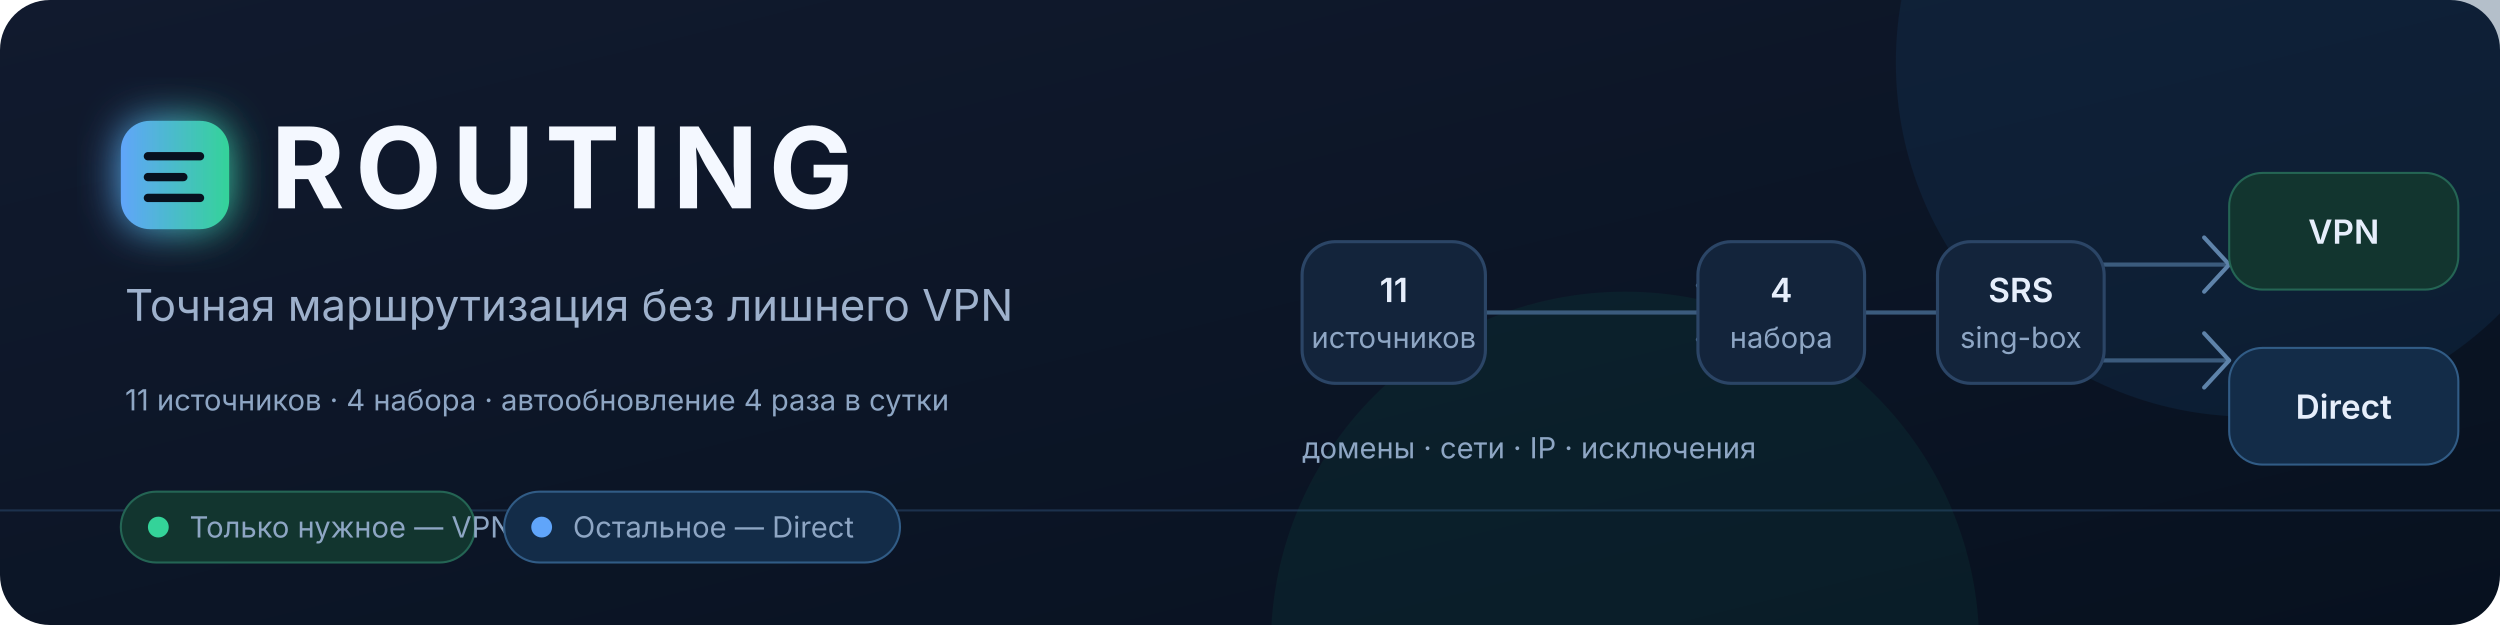
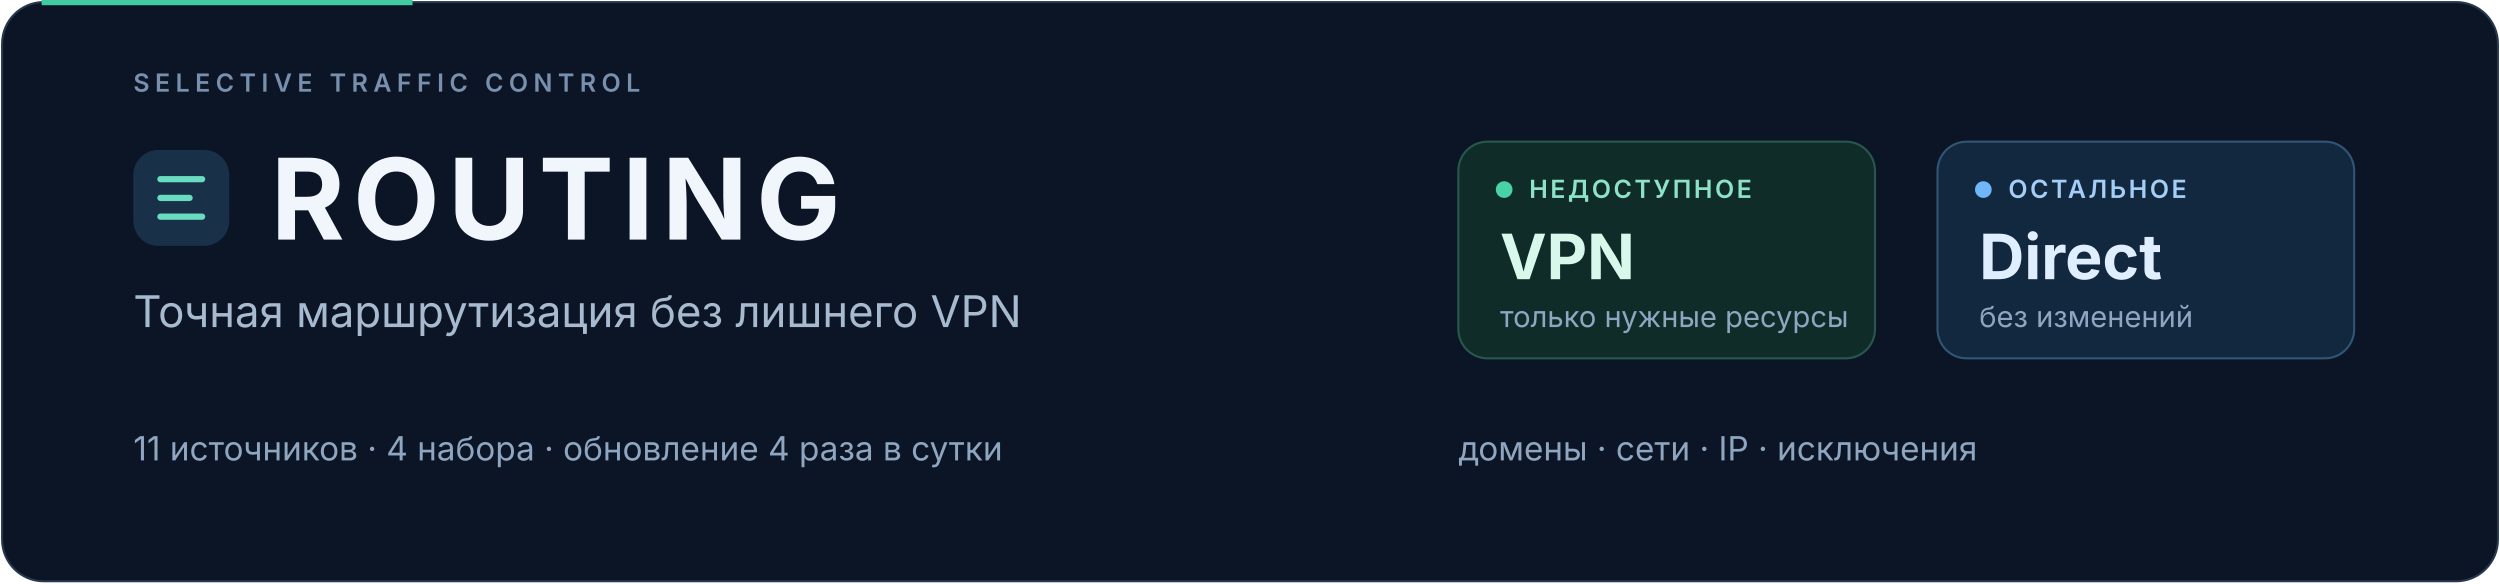
- <svg xmlns="http://www.w3.org/2000/svg" width="1200" height="300" viewBox="0 0 1200 300" role="img" aria-labelledby="title desc">
+ <svg xmlns="http://www.w3.org/2000/svg" width="1200" height="280" viewBox="0 0 1200 280" role="img" aria-labelledby="title desc">
  <defs>
-     <linearGradient id="bg" x1="0" y1="0" x2="1" y2="1">
-       <stop offset="0" stop-color="#111a2e" />
-       <stop offset="1" stop-color="#07111f" />
-     </linearGradient>
-     <linearGradient id="route" x1="0" y1="0" x2="1" y2="0">
-       <stop offset="0" stop-color="#60a5fa" />
-       <stop offset="1" stop-color="#34d399" />
-     </linearGradient>
-     <filter id="glow" x="-40%" y="-40%" width="180%" height="180%">
-       <feGaussianBlur stdDeviation="10" result="blur" />
-       <feMerge>
-         <feMergeNode in="blur" />
-         <feMergeNode in="SourceGraphic" />
-       </feMerge>
-     </filter>
    <style>
-       .title{font:700 54px system-ui,-apple-system,"Segoe UI",sans-serif;fill:#f4f8ff;letter-spacing:5px}
-       .subtitle{font:400 21px system-ui,-apple-system,"Segoe UI",sans-serif;fill:#9eb1cc}
-       .label{font:600 16px system-ui,-apple-system,"Segoe UI",sans-serif;fill:#e6eefb}
-       .small{font:400 14px system-ui,-apple-system,"Segoe UI",sans-serif;fill:#8ea6c4}
-       .node{fill:#13243b;stroke:#2b4566;stroke-width:1.5}
-       .vpn{fill:#34d399}.direct{fill:#60a5fa}
+       .overline{font:600 12px system-ui,-apple-system,"Segoe UI",sans-serif;letter-spacing:2.6px;fill:#7890ad}
+       .brand{font:650 54px system-ui,-apple-system,"Segoe UI",sans-serif;letter-spacing:4px;fill:#f1f6fd}
+       .subtitle{font:400 21px system-ui,-apple-system,"Segoe UI",sans-serif;fill:#a8bad0}
+       .stats{font:400 16px system-ui,-apple-system,"Segoe UI",sans-serif;fill:#8fa6c0}
+       .card-label{font:600 12px system-ui,-apple-system,"Segoe UI",sans-serif;letter-spacing:1.2px}
+       .card-value{font:650 30px system-ui,-apple-system,"Segoe UI",sans-serif}
+       .card-note{font:400 14px system-ui,-apple-system,"Segoe UI",sans-serif;fill:#8fa6c0}
    </style>
  </defs>
-   <rect width="1200" height="300" rx="24" fill="url(#bg)" />
-   <path d="M0 245H1200" stroke="#1c314d" />
-   <circle cx="1080" cy="30" r="170" fill="#123457" opacity=".32" />
-   <circle cx="780" cy="310" r="170" fill="#0d5a4b" opacity=".16" />
-   <g transform="translate(58 58)">
-     <rect x="0" y="0" width="52" height="52" rx="14" fill="url(#route)" filter="url(#glow)" />
-     <path d="M13 17h25M13 27h17M13 37h25" stroke="#07111f" stroke-width="4" stroke-linecap="round" />
-     <text x="72" y="42" class="title">ROUTING</text>
-     <text x="2" y="96" class="subtitle">Точная маршрутизация без лишнего VPN</text>
-     <text x="2" y="139" class="small">11 источников  ·  4 набора  ·  автообновление 4 раза в сутки</text>
-     <g transform="translate(0 178)">
-       <rect width="170" height="34" rx="17" fill="#12352f" stroke="#246554" />
-       <circle cx="18" cy="17" r="5" class="vpn" />
-       <text x="33" y="22" class="small" fill="#b9f4df">Только нужное — VPN</text>
-       <rect x="184" width="190" height="34" rx="17" fill="#132c48" stroke="#315c86" />
-       <circle cx="202" cy="17" r="5" class="direct" />
-       <text x="217" y="22" class="small" fill="#c5e0ff">Остальное — Direct</text>
-     </g>
+   <rect x="1" y="1" width="1198" height="278" rx="20" fill="#0c1525" stroke="#26374e" />
+   <path d="M20 1H198" stroke="#42caa0" stroke-width="3" />
+   <g transform="translate(64 44)">
+     <text x="0" y="0" class="overline">SELECTIVE TRAFFIC CONTROL</text>
+     <rect x="0" y="28" width="46" height="46" rx="12" fill="#183149" />
+     <path d="M13 42h20M13 51h14M13 60h20" fill="none" stroke="#68dbc0" stroke-width="3" stroke-linecap="round" />
+     <text x="66" y="71" class="brand">ROUTING</text>
+     <text x="0" y="113" class="subtitle">Точная маршрутизация без лишнего VPN</text>
+     <text x="0" y="177" class="stats">11 источников  ·  4 набора  ·  обновление 4 раза в сутки</text>
  </g>
-   <g transform="translate(625 55)">
-     <path d="M86 95H190M268 95H305M383 72H445M383 118H445" stroke="#3b5b7d" stroke-width="2" />
-     <path d="M190 82l12 13-12 13M433 59l12 13-12 13M433 105l12 13-12 13" fill="none" stroke="#5e83aa" stroke-width="2" stroke-linecap="round" stroke-linejoin="round" />
-     <rect x="0" y="61" width="88" height="68" rx="16" class="node" />
-     <text x="44" y="90" text-anchor="middle" class="label">11</text>
-     <text x="44" y="112" text-anchor="middle" class="small">источников</text>
-     <rect x="190" y="61" width="80" height="68" rx="16" class="node" />
-     <text x="230" y="90" text-anchor="middle" class="label">4</text>
-     <text x="230" y="112" text-anchor="middle" class="small">набора</text>
-     <rect x="305" y="61" width="80" height="68" rx="16" class="node" />
-     <text x="345" y="90" text-anchor="middle" class="label">SRS</text>
-     <text x="345" y="112" text-anchor="middle" class="small">sing-box</text>
-     <rect x="445" y="28" width="110" height="56" rx="16" fill="#12352f" stroke="#246554" />
-     <text x="500" y="62" text-anchor="middle" class="label" fill="#b9f4df">VPN</text>
-     <rect x="445" y="112" width="110" height="56" rx="16" fill="#132c48" stroke="#315c86" />
-     <text x="500" y="146" text-anchor="middle" class="label" fill="#c5e0ff">Direct</text>
-     <text x="0" y="165" class="small">домены · сети · IP · исключения</text>
+   <g transform="translate(700 68)">
+     <rect width="200" height="104" rx="14" fill="#102c29" stroke="#28574e" />
+     <circle cx="22" cy="23" r="4" fill="#48d3a7" />
+     <text x="34" y="27" class="card-label" fill="#8ee2c8">НЕДОСТУПНОЕ</text>
+     <text x="20" y="66" class="card-value" fill="#d8f8ec">VPN</text>
+     <text x="20" y="89" class="card-note">только нужные ресурсы</text>
+     <rect x="230" width="200" height="104" rx="14" fill="#12283f" stroke="#315574" />
+     <circle cx="252" cy="23" r="4" fill="#6fb6fa" />
+     <text x="264" y="27" class="card-label" fill="#a4cef7">ОСТАЛЬНОЕ</text>
+     <text x="250" y="66" class="card-value" fill="#e0efff">Direct</text>
+     <text x="250" y="89" class="card-note">без изменений</text>
+     <text x="0" y="153" class="stats">домены  ·  сети  ·  IP  ·  исключения</text>
  </g>
</svg>
